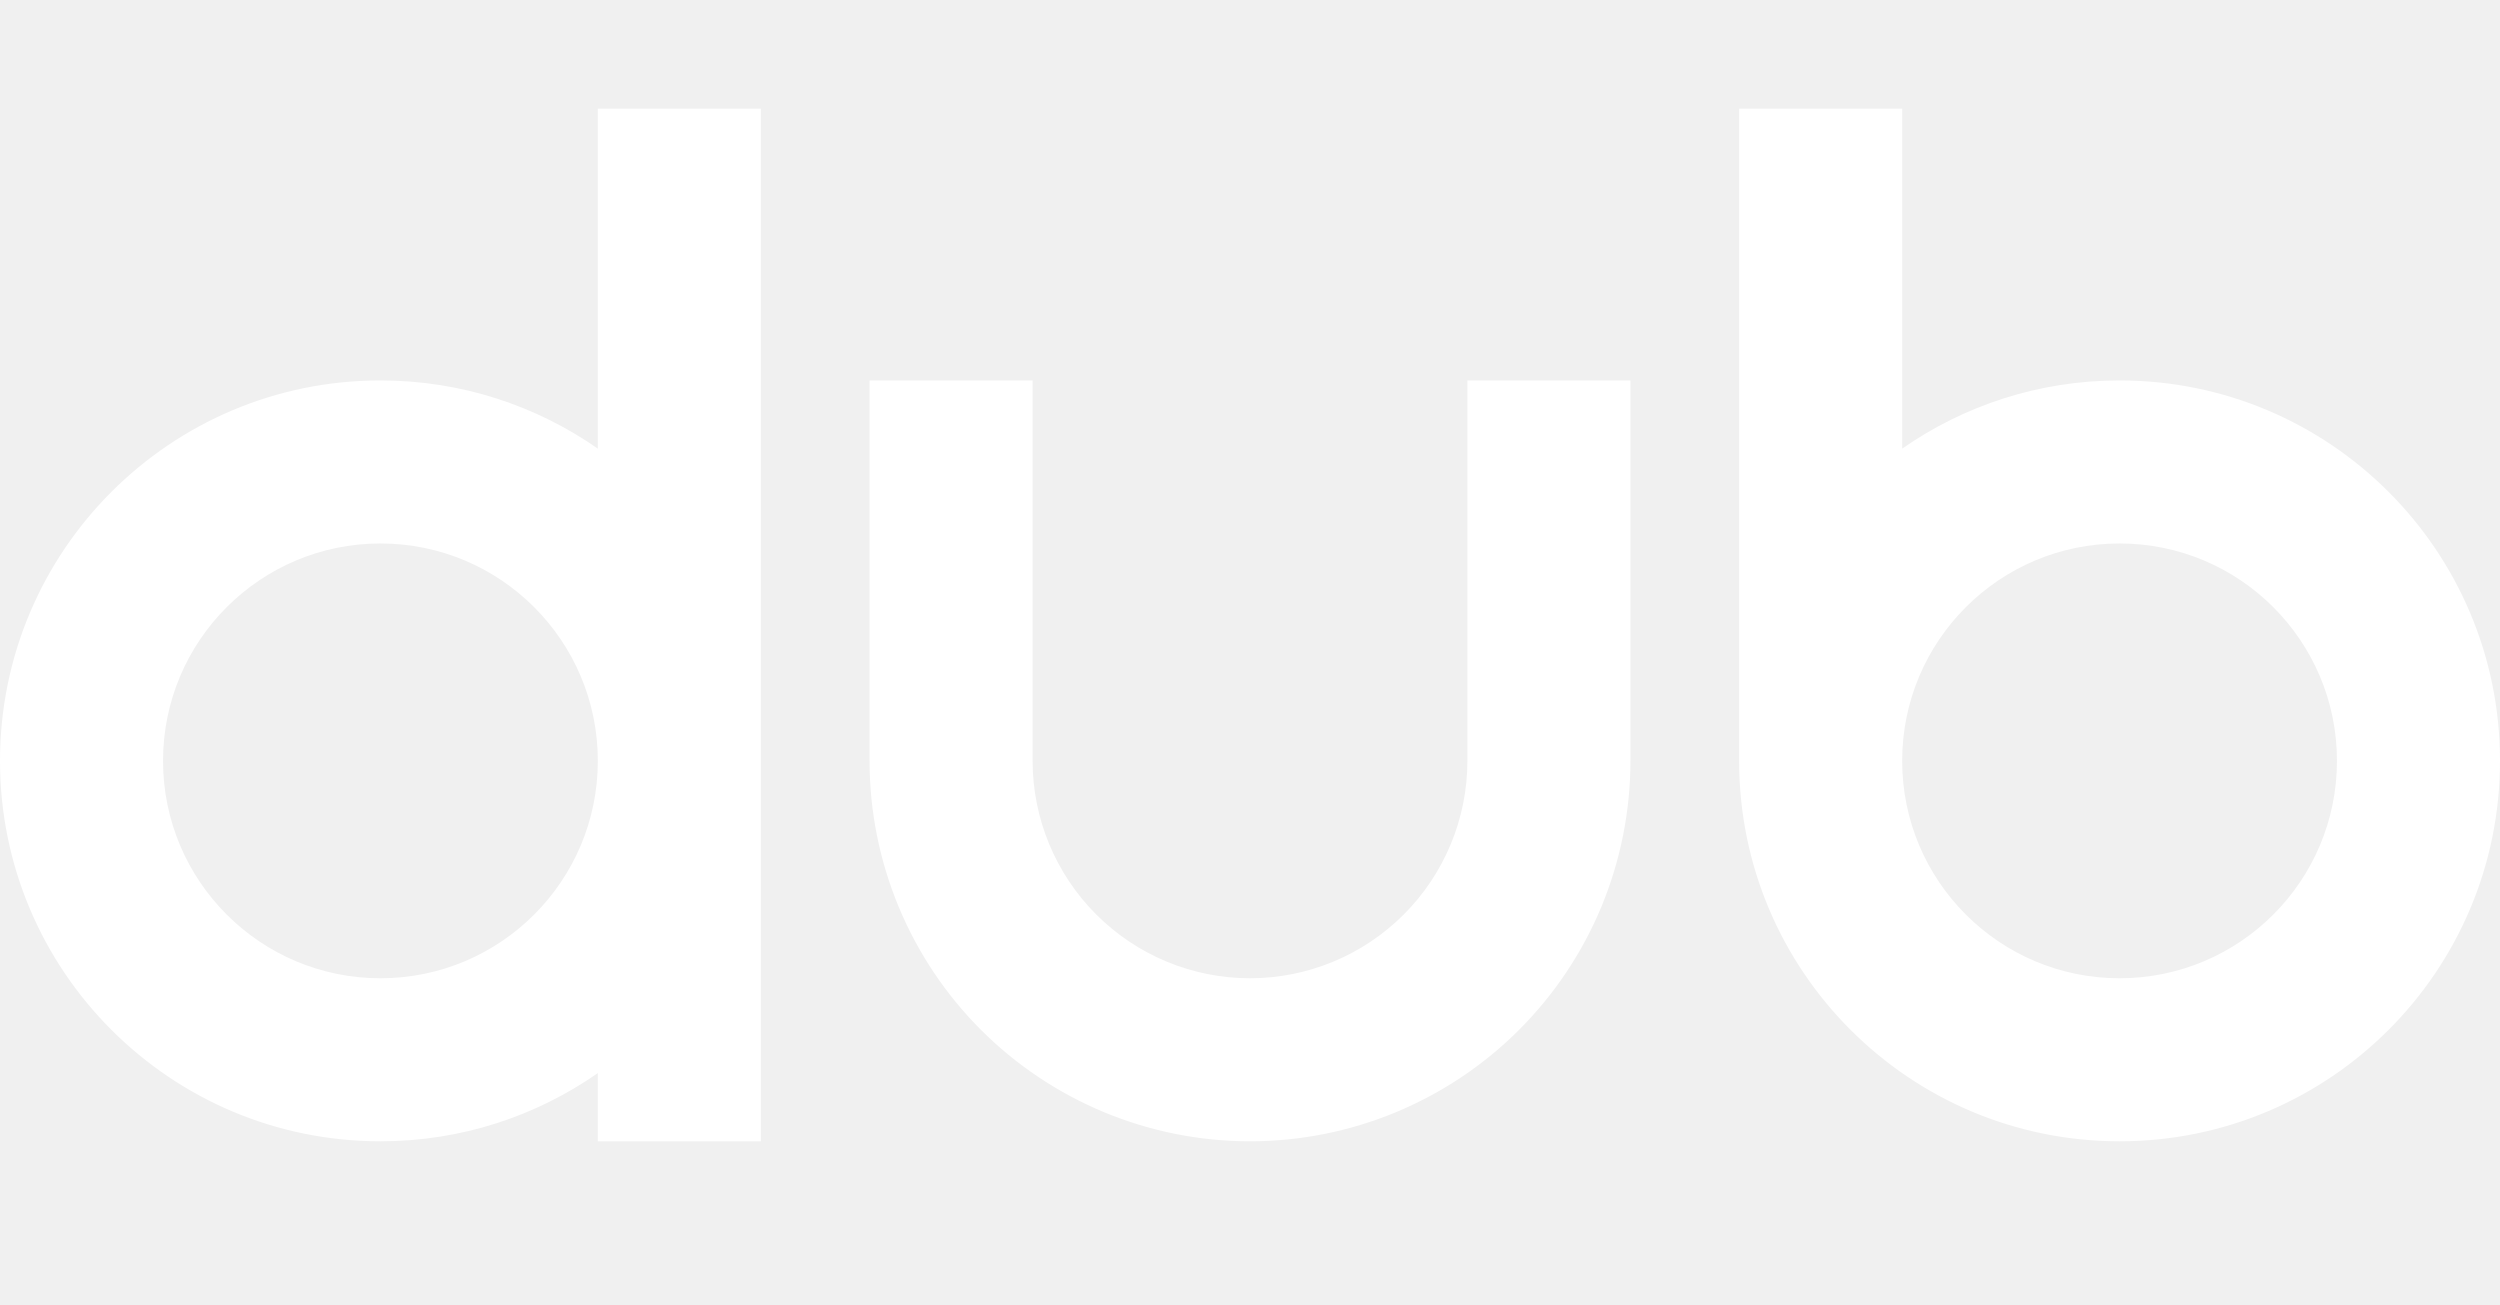
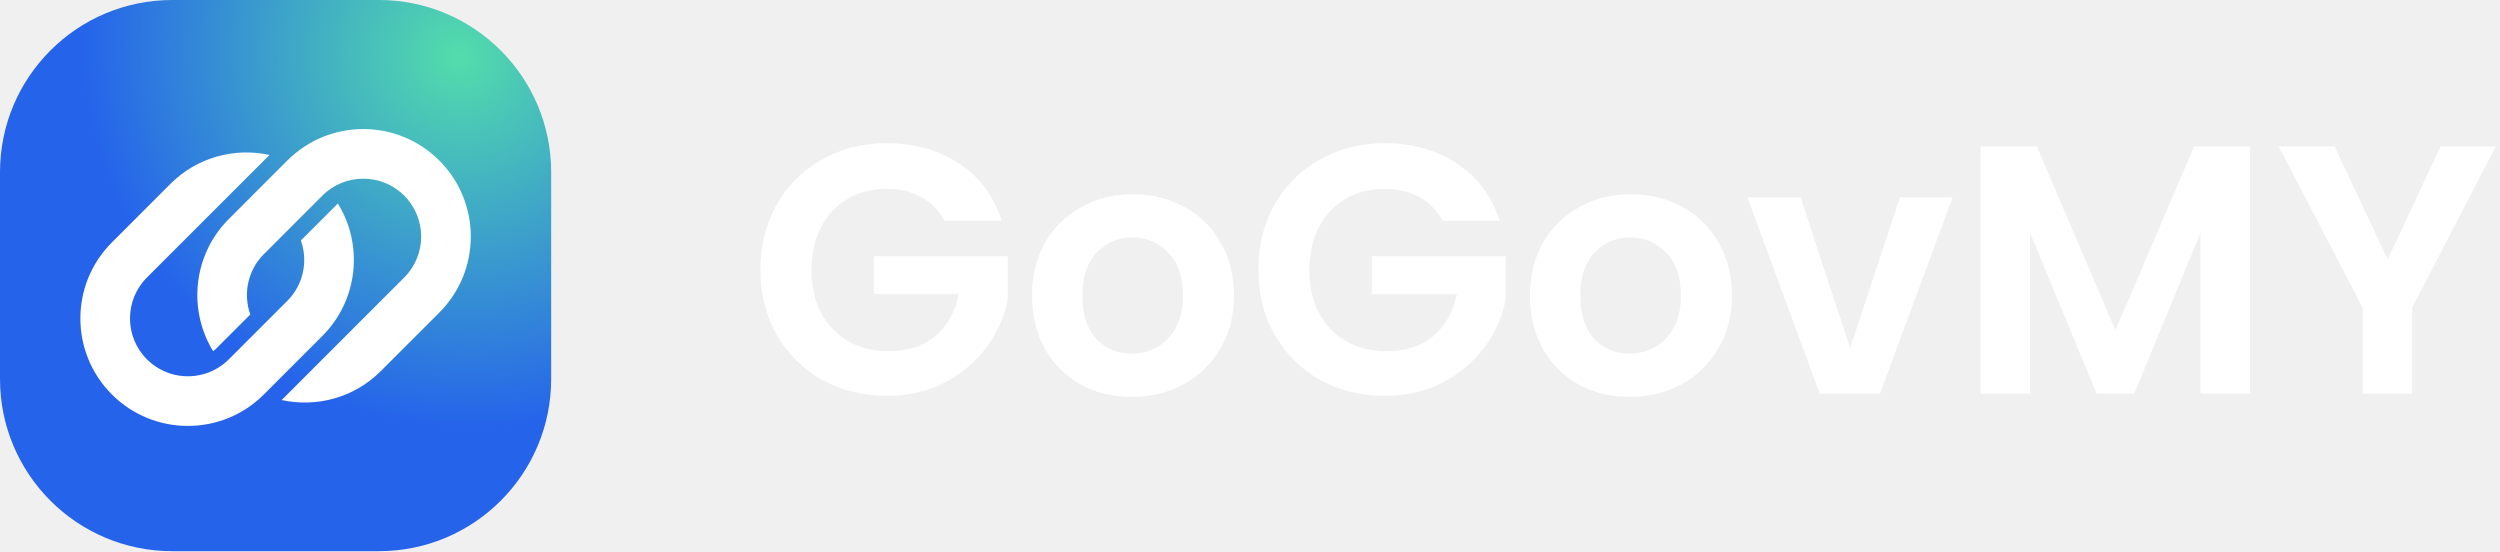
- <svg xmlns="http://www.w3.org/2000/svg" width="46" height="24" viewBox="0 0 46 24" fill="none">
-   <path fill-rule="evenodd" clip-rule="evenodd" d="M11 2H14V13.933L14 13.973L14 14C14 14.022 14 14.044 14 14.067V21H11V19.745C9.866 20.536 8.487 21 7 21C3.134 21 0 17.866 0 14C0 10.134 3.134 7 7 7C8.487 7 9.866 7.464 11 8.255V2ZM7 18C9.209 18 11 16.209 11 14C11 11.791 9.209 10 7 10C4.791 10 3 11.791 3 14C3 16.209 4.791 18 7 18ZM32 2H35V8.255C36.134 7.464 37.513 7 39 7C42.866 7 46 10.134 46 14C46 17.866 42.866 21 39 21C35.134 21 32 17.866 32 14V2ZM39 18C41.209 18 43 16.209 43 14C43 11.791 41.209 10 39 10C36.791 10 35 11.791 35 14C35 16.209 36.791 18 39 18ZM19 7H16V14C16 14.919 16.181 15.829 16.533 16.679C16.885 17.528 17.4 18.3 18.05 18.95C18.7 19.6 19.472 20.115 20.321 20.467C21.171 20.819 22.081 21 23 21C23.919 21 24.83 20.819 25.679 20.467C26.528 20.115 27.3 19.6 27.95 18.95C28.6 18.3 29.116 17.528 29.468 16.679C29.819 15.829 30 14.919 30 14H30V7H27V14C27 15.061 26.578 16.078 25.828 16.828C25.078 17.578 24.061 18 23 18C21.939 18 20.922 17.578 20.172 16.828C19.422 16.078 19 15.061 19 14V7Z" fill="white" />
+ <svg xmlns="http://www.w3.org/2000/svg" width="127" height="28" viewBox="0 0 127 28" fill="none">
+   <rect width="28" height="28" rx="8.75" fill="url(#paint0_radial_57_14548)" />
+   <path d="M7.465 14.097L13.69 7.872C11.932 7.486 10.02 7.977 8.653 9.344L5.683 12.315C3.55 14.447 3.55 17.905 5.683 20.038C7.815 22.17 11.273 22.17 13.406 20.038L16.376 17.067C18.202 15.241 18.465 12.444 17.164 10.339L15.285 12.218C15.654 13.254 15.424 14.456 14.594 15.285L11.624 18.255C11.527 18.352 11.426 18.44 11.32 18.52C10.168 19.396 8.517 19.307 7.465 18.255C6.317 17.107 6.317 15.245 7.465 14.097Z" fill="white" />
+   <path d="M16.376 9.938L13.406 12.909C12.576 13.738 12.346 14.94 12.715 15.976L11.03 17.661C10.965 17.726 10.897 17.785 10.827 17.84C9.536 15.736 9.802 12.948 11.624 11.126L14.594 8.156C16.727 6.023 20.184 6.023 22.317 8.156C24.45 10.289 24.45 13.746 22.317 15.879L19.347 18.849C17.98 20.217 16.068 20.707 14.31 20.322L20.535 14.097C21.683 12.948 21.683 11.087 20.535 9.938C19.387 8.79 17.525 8.79 16.376 9.938Z" fill="white" />
+   <path d="M47.99 11.216C47.702 10.688 47.306 10.286 46.802 10.01C46.298 9.734 45.71 9.596 45.038 9.596C44.294 9.596 43.634 9.764 43.058 10.1C42.482 10.436 42.032 10.916 41.708 11.54C41.384 12.164 41.222 12.884 41.222 13.7C41.222 14.54 41.384 15.272 41.708 15.896C42.044 16.52 42.506 17 43.094 17.336C43.682 17.672 44.366 17.84 45.146 17.84C46.106 17.84 46.892 17.588 47.504 17.084C48.116 16.568 48.518 15.854 48.71 14.942H44.39V13.016H51.194V15.212C51.026 16.088 50.666 16.898 50.114 17.642C49.562 18.386 48.848 18.986 47.972 19.442C47.108 19.886 46.136 20.108 45.056 20.108C43.844 20.108 42.746 19.838 41.762 19.298C40.79 18.746 40.022 17.984 39.458 17.012C38.906 16.04 38.63 14.936 38.63 13.7C38.63 12.464 38.906 11.36 39.458 10.388C40.022 9.404 40.79 8.642 41.762 8.102C42.746 7.55 43.838 7.274 45.038 7.274C46.454 7.274 47.684 7.622 48.728 8.318C49.772 9.002 50.492 9.968 50.888 11.216H47.99ZM57.486 20.162C56.526 20.162 55.662 19.952 54.894 19.532C54.126 19.1 53.52 18.494 53.076 17.714C52.644 16.934 52.428 16.034 52.428 15.014C52.428 13.994 52.65 13.094 53.094 12.314C53.55 11.534 54.168 10.934 54.948 10.514C55.728 10.082 56.598 9.866 57.558 9.866C58.518 9.866 59.388 10.082 60.168 10.514C60.948 10.934 61.56 11.534 62.004 12.314C62.46 13.094 62.688 13.994 62.688 15.014C62.688 16.034 62.454 16.934 61.986 17.714C61.53 18.494 60.906 19.1 60.114 19.532C59.334 19.952 58.458 20.162 57.486 20.162ZM57.486 17.966C57.942 17.966 58.368 17.858 58.764 17.642C59.172 17.414 59.496 17.078 59.736 16.634C59.976 16.19 60.096 15.65 60.096 15.014C60.096 14.066 59.844 13.34 59.34 12.836C58.848 12.32 58.242 12.062 57.522 12.062C56.802 12.062 56.196 12.32 55.704 12.836C55.224 13.34 54.984 14.066 54.984 15.014C54.984 15.962 55.218 16.694 55.686 17.21C56.166 17.714 56.766 17.966 57.486 17.966ZM73.285 11.216C72.997 10.688 72.601 10.286 72.097 10.01C71.593 9.734 71.005 9.596 70.333 9.596C69.589 9.596 68.929 9.764 68.353 10.1C67.777 10.436 67.327 10.916 67.003 11.54C66.679 12.164 66.517 12.884 66.517 13.7C66.517 14.54 66.679 15.272 67.003 15.896C67.339 16.52 67.801 17 68.389 17.336C68.977 17.672 69.661 17.84 70.441 17.84C71.401 17.84 72.187 17.588 72.799 17.084C73.411 16.568 73.813 15.854 74.005 14.942H69.685V13.016H76.489V15.212C76.321 16.088 75.961 16.898 75.409 17.642C74.857 18.386 74.143 18.986 73.267 19.442C72.403 19.886 71.431 20.108 70.351 20.108C69.139 20.108 68.041 19.838 67.057 19.298C66.085 18.746 65.317 17.984 64.753 17.012C64.201 16.04 63.925 14.936 63.925 13.7C63.925 12.464 64.201 11.36 64.753 10.388C65.317 9.404 66.085 8.642 67.057 8.102C68.041 7.55 69.133 7.274 70.333 7.274C71.749 7.274 72.979 7.622 74.023 8.318C75.067 9.002 75.787 9.968 76.183 11.216H73.285ZM82.781 20.162C81.821 20.162 80.957 19.952 80.189 19.532C79.421 19.1 78.815 18.494 78.371 17.714C77.939 16.934 77.723 16.034 77.723 15.014C77.723 13.994 77.945 13.094 78.389 12.314C78.845 11.534 79.463 10.934 80.243 10.514C81.023 10.082 81.893 9.866 82.853 9.866C83.813 9.866 84.683 10.082 85.463 10.514C86.243 10.934 86.855 11.534 87.299 12.314C87.755 13.094 87.983 13.994 87.983 15.014C87.983 16.034 87.749 16.934 87.281 17.714C86.825 18.494 86.201 19.1 85.409 19.532C84.629 19.952 83.753 20.162 82.781 20.162ZM82.781 17.966C83.237 17.966 83.663 17.858 84.059 17.642C84.467 17.414 84.791 17.078 85.031 16.634C85.271 16.19 85.391 15.65 85.391 15.014C85.391 14.066 85.139 13.34 84.635 12.836C84.143 12.32 83.537 12.062 82.817 12.062C82.097 12.062 81.491 12.32 80.999 12.836C80.519 13.34 80.279 14.066 80.279 15.014C80.279 15.962 80.513 16.694 80.981 17.21C81.461 17.714 82.061 17.966 82.781 17.966ZM93.99 17.678L96.51 10.028H99.192L95.502 20H92.442L88.77 10.028H91.47L93.99 17.678ZM114.305 7.436V20H111.785V11.828L108.419 20H106.511L103.127 11.828V20H100.607V7.436H103.469L107.465 16.778L111.461 7.436H114.305ZM126.787 7.436L122.539 15.626V20H120.019V15.626L115.753 7.436H118.597L121.297 13.178L123.979 7.436H126.787Z" fill="white" />
+   <defs>
+     <radialGradient id="paint0_radial_57_14548" cx="0" cy="0" r="1" gradientUnits="userSpaceOnUse" gradientTransform="translate(23.3333 2.91667) rotate(122.196) scale(18.6119 19.4257)">
+       <stop stop-color="#53DDAB" />
+       <stop offset="1" stop-color="#2563EB" />
+     </radialGradient>
+   </defs>
</svg>
